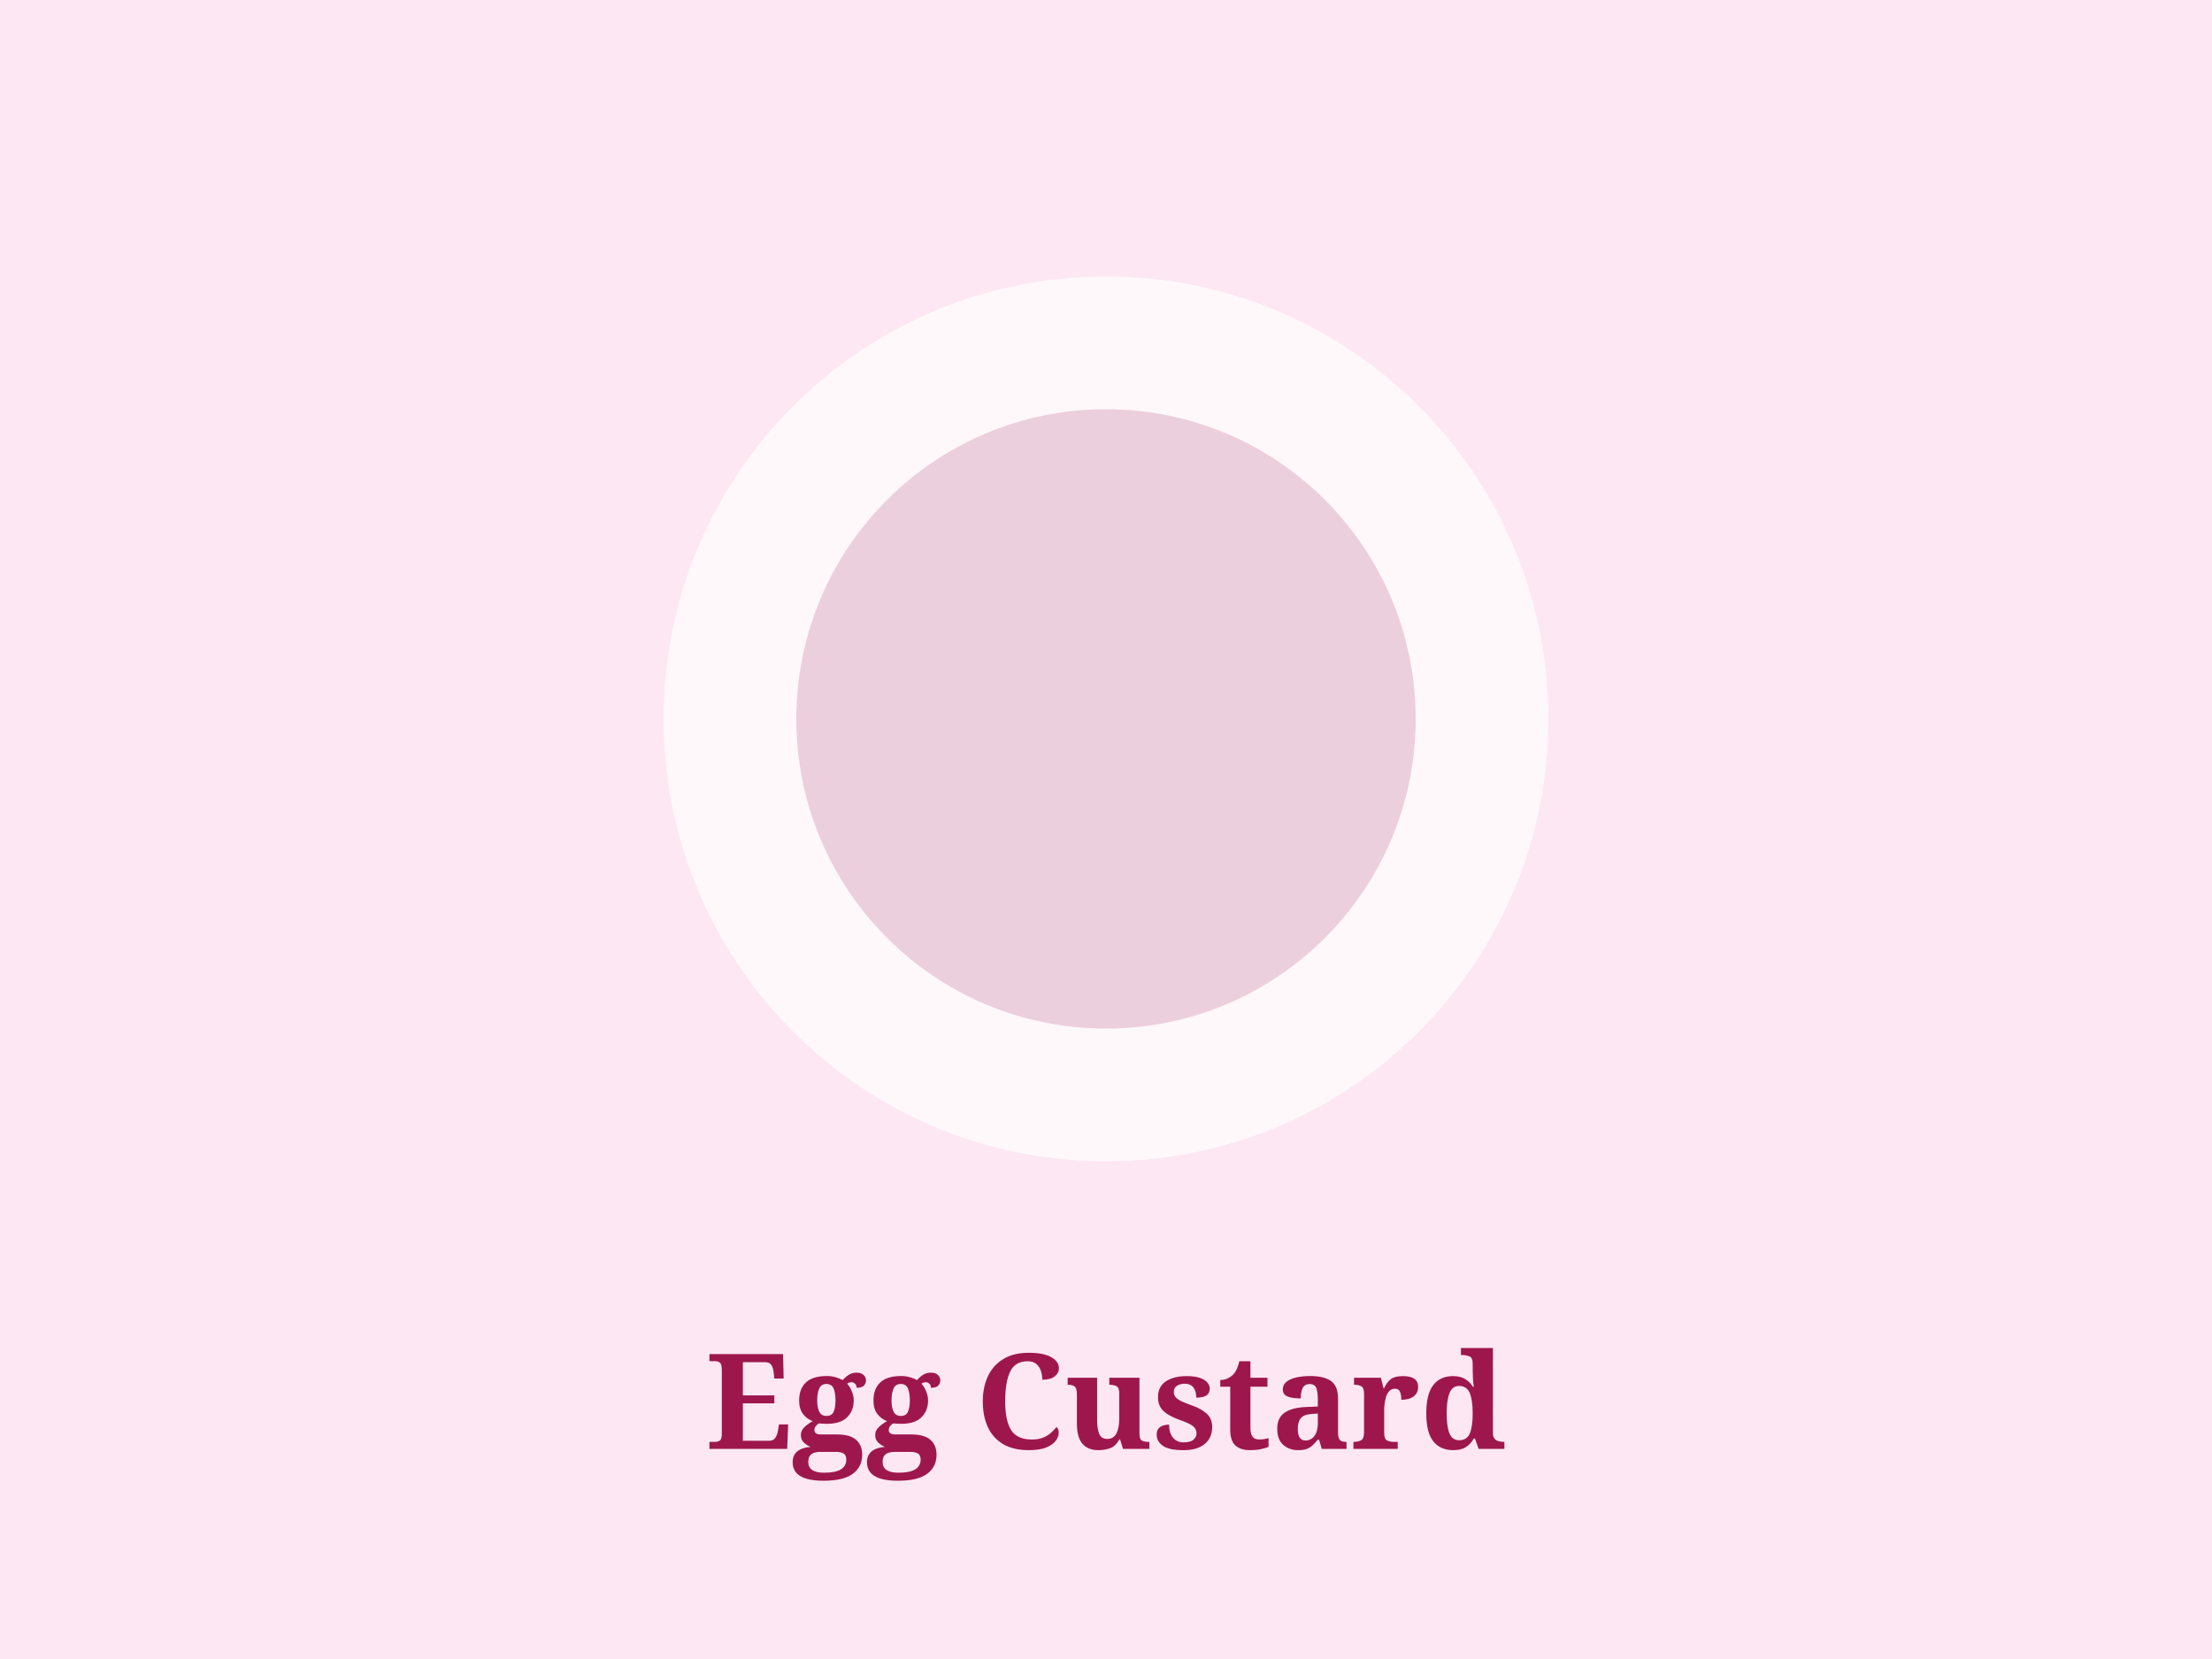
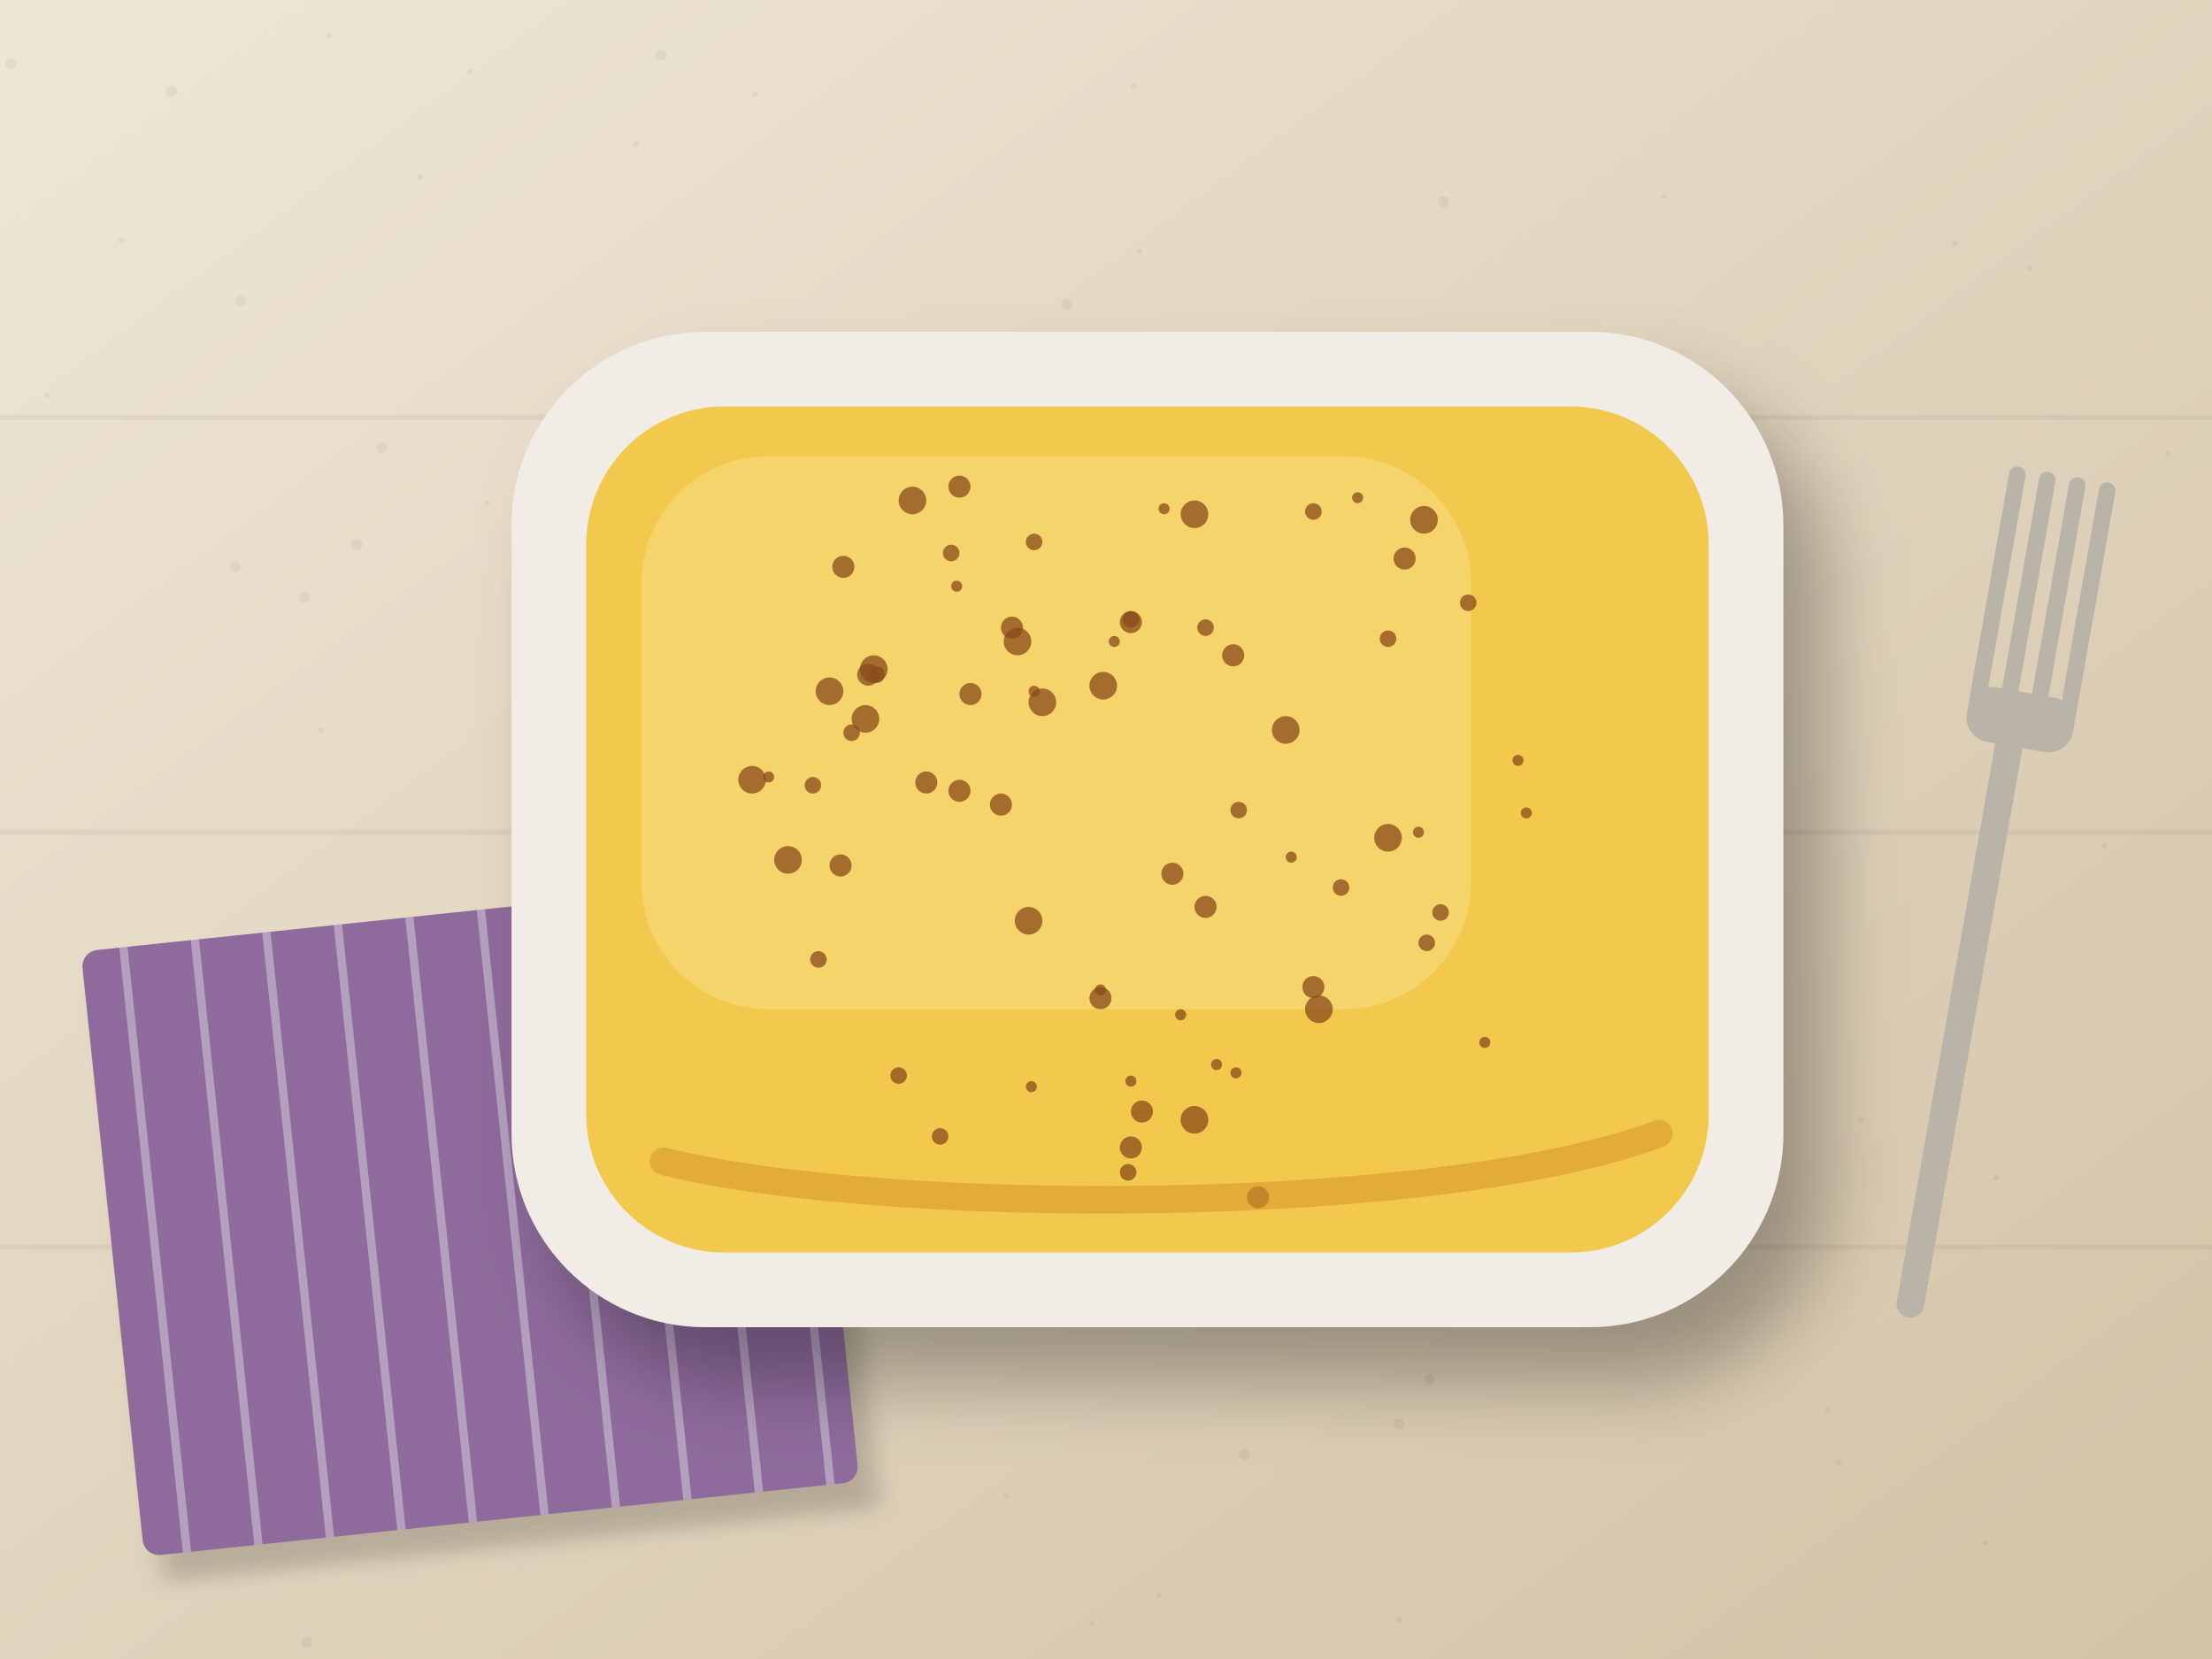
- <svg xmlns="http://www.w3.org/2000/svg" viewBox="0 0 400 300" role="img">
-   <rect width="400" height="300" fill="#fce7f3" />
-   <circle cx="200" cy="130" r="80" fill="#ffffff" opacity="0.7" />
-   <circle cx="200" cy="130" r="56" fill="#9d174d" opacity="0.18" />
-   <text x="200" y="262" text-anchor="middle" font-family="Georgia, serif" font-size="24" font-weight="bold" fill="#9d174d">Egg Custard</text>
+ <svg xmlns="http://www.w3.org/2000/svg" viewBox="0 0 800 600" role="img">
+   <defs>
+     <linearGradient id="bg" x1="0" y1="0" x2="1" y2="1">
+       <stop offset="0" stop-color="#efe6d6" />
+       <stop offset="1" stop-color="#d3c3a6" />
+     </linearGradient>
+     <radialGradient id="plate" cx="0.42" cy="0.38" r="0.75">
+       <stop offset="0" stop-color="#ffffff" />
+       <stop offset="1" stop-color="#e9e4dc" />
+     </radialGradient>
+     <filter id="soft" x="-20%" y="-20%" width="140%" height="140%">
+       <feGaussianBlur stdDeviation="14" />
+     </filter>
+     <filter id="tiny" x="-20%" y="-20%" width="140%" height="140%">
+       <feGaussianBlur stdDeviation="4" />
+     </filter>
+   </defs>
+   <rect width="800" height="600" fill="url(#bg)" />
+   <rect x="0" y="150" width="800" height="2" fill="#000" opacity="0.045" />
+   <rect x="0" y="300" width="800" height="2" fill="#000" opacity="0.045" />
+   <rect x="0" y="450" width="800" height="2" fill="#000" opacity="0.045" />
+   <circle cx="232" cy="379" r="1" fill="#000" opacity="0.05" />
+   <circle cx="129" cy="197" r="2" fill="#000" opacity="0.05" />
+   <circle cx="44" cy="87" r="1" fill="#000" opacity="0.05" />
+   <circle cx="253" cy="518" r="1" fill="#000" opacity="0.05" />
+   <circle cx="410" cy="31" r="1" fill="#000" opacity="0.05" />
+   <circle cx="499" cy="464" r="1" fill="#000" opacity="0.05" />
+   <circle cx="506" cy="586" r="1" fill="#000" opacity="0.05" />
+   <circle cx="412" cy="91" r="1" fill="#000" opacity="0.05" />
+   <circle cx="239" cy="20" r="2" fill="#000" opacity="0.05" />
+   <circle cx="273" cy="532" r="1" fill="#000" opacity="0.05" />
+   <circle cx="485" cy="388" r="2" fill="#000" opacity="0.05" />
+   <circle cx="116" cy="264" r="1" fill="#000" opacity="0.05" />
+   <circle cx="64" cy="395" r="2" fill="#000" opacity="0.05" />
+   <circle cx="386" cy="110" r="2" fill="#000" opacity="0.05" />
+   <circle cx="59" cy="346" r="1" fill="#000" opacity="0.05" />
+   <circle cx="707" cy="88" r="1" fill="#000" opacity="0.05" />
+   <circle cx="665" cy="529" r="1" fill="#000" opacity="0.05" />
+   <circle cx="595" cy="145" r="2" fill="#000" opacity="0.05" />
+   <circle cx="65" cy="552" r="1" fill="#000" opacity="0.05" />
+   <circle cx="500" cy="198" r="1" fill="#000" opacity="0.05" />
+   <circle cx="592" cy="467" r="2" fill="#000" opacity="0.05" />
+   <circle cx="598" cy="455" r="1" fill="#000" opacity="0.05" />
+   <circle cx="570" cy="365" r="1" fill="#000" opacity="0.05" />
+   <circle cx="138" cy="162" r="2" fill="#000" opacity="0.05" />
+   <circle cx="99" cy="544" r="2" fill="#000" opacity="0.05" />
+   <circle cx="321" cy="365" r="2" fill="#000" opacity="0.05" />
+   <circle cx="506" cy="515" r="2" fill="#000" opacity="0.05" />
+   <circle cx="202" cy="316" r="1" fill="#000" opacity="0.05" />
+   <circle cx="364" cy="541" r="1" fill="#000" opacity="0.05" />
+   <circle cx="522" cy="73" r="2" fill="#000" opacity="0.05" />
+   <circle cx="718" cy="558" r="1" fill="#000" opacity="0.05" />
+   <circle cx="352" cy="249" r="1" fill="#000" opacity="0.05" />
+   <circle cx="302" cy="351" r="1" fill="#000" opacity="0.05" />
+   <circle cx="273" cy="34" r="1" fill="#000" opacity="0.05" />
+   <circle cx="260" cy="385" r="1" fill="#000" opacity="0.05" />
+   <circle cx="722" cy="426" r="1" fill="#000" opacity="0.05" />
+   <circle cx="673" cy="405" r="1" fill="#000" opacity="0.05" />
+   <circle cx="170" cy="26" r="1" fill="#000" opacity="0.05" />
+   <circle cx="784" cy="164" r="1" fill="#000" opacity="0.05" />
+   <circle cx="119" cy="13" r="1" fill="#000" opacity="0.05" />
+   <circle cx="350" cy="174" r="2" fill="#000" opacity="0.05" />
+   <circle cx="446" cy="237" r="1" fill="#000" opacity="0.05" />
+   <circle cx="419" cy="577" r="1" fill="#000" opacity="0.05" />
+   <circle cx="416" cy="427" r="1" fill="#000" opacity="0.05" />
+   <circle cx="602" cy="71" r="1" fill="#000" opacity="0.05" />
+   <circle cx="734" cy="97" r="1" fill="#000" opacity="0.05" />
+   <circle cx="87" cy="109" r="2" fill="#000" opacity="0.05" />
+   <circle cx="539" cy="368" r="1" fill="#000" opacity="0.05" />
+   <circle cx="517" cy="499" r="2" fill="#000" opacity="0.05" />
+   <circle cx="152" cy="64" r="1" fill="#000" opacity="0.05" />
+   <circle cx="17" cy="143" r="1" fill="#000" opacity="0.05" />
+   <circle cx="395" cy="587" r="1" fill="#000" opacity="0.05" />
+   <circle cx="761" cy="306" r="1" fill="#000" opacity="0.05" />
+   <circle cx="333" cy="374" r="1" fill="#000" opacity="0.05" />
+   <circle cx="661" cy="510" r="1" fill="#000" opacity="0.05" />
+   <circle cx="62" cy="33" r="2" fill="#000" opacity="0.05" />
+   <circle cx="176" cy="182" r="1" fill="#000" opacity="0.05" />
+   <circle cx="441" cy="452" r="1" fill="#000" opacity="0.05" />
+   <circle cx="85" cy="205" r="2" fill="#000" opacity="0.05" />
+   <circle cx="229" cy="509" r="1" fill="#000" opacity="0.05" />
+   <circle cx="158" cy="390" r="1" fill="#000" opacity="0.05" />
+   <circle cx="111" cy="594" r="2" fill="#000" opacity="0.05" />
+   <circle cx="463" cy="129" r="2" fill="#000" opacity="0.05" />
+   <circle cx="450" cy="526" r="2" fill="#000" opacity="0.05" />
+   <circle cx="92" cy="482" r="2" fill="#000" opacity="0.05" />
+   <circle cx="403" cy="369" r="1" fill="#000" opacity="0.05" />
+   <circle cx="230" cy="52" r="1" fill="#000" opacity="0.05" />
+   <circle cx="50" cy="456" r="1" fill="#000" opacity="0.05" />
+   <circle cx="110" cy="216" r="2" fill="#000" opacity="0.05" />
+   <circle cx="4" cy="23" r="2" fill="#000" opacity="0.05" />
+   <g transform="rotate(-6 170.0 440.0)">
+     <rect x="46" y="340" width="260" height="220" fill="#000" opacity="0.18" filter="url(#tiny)" />
+     <rect x="40" y="330" width="260" height="220" rx="6" fill="#8e6b9c" />
+     <rect x="54" y="330" width="3" height="220" fill="#fff" opacity="0.35" />
+     <rect x="80" y="330" width="3" height="220" fill="#fff" opacity="0.35" />
+     <rect x="106" y="330" width="3" height="220" fill="#fff" opacity="0.35" />
+     <rect x="132" y="330" width="3" height="220" fill="#fff" opacity="0.35" />
+     <rect x="158" y="330" width="3" height="220" fill="#fff" opacity="0.35" />
+     <rect x="184" y="330" width="3" height="220" fill="#fff" opacity="0.35" />
+     <rect x="210" y="330" width="3" height="220" fill="#fff" opacity="0.35" />
+     <rect x="236" y="330" width="3" height="220" fill="#fff" opacity="0.35" />
+     <rect x="262" y="330" width="3" height="220" fill="#fff" opacity="0.35" />
+     <rect x="288" y="330" width="3" height="220" fill="#fff" opacity="0.35" />
+   </g>
+   <rect x="200" y="140" width="460" height="360" rx="70" fill="#000" opacity="0.3" filter="url(#soft)" />
+   <rect x="185" y="120" width="460" height="360" rx="70" fill="#f1ede6" />
+   <rect x="212" y="147" width="406" height="306" rx="50" fill="#f2c94c" />
+   <rect x="232" y="165" width="300" height="200" rx="46" fill="#f7da77" opacity="0.7" />
+   <circle cx="408" cy="424" r="3" fill="#8a4b1a" opacity="0.75" />
+   <circle cx="344" cy="200" r="3" fill="#8a4b1a" opacity="0.75" />
+   <circle cx="374" cy="250" r="2" fill="#8a4b1a" opacity="0.75" />
+   <circle cx="347" cy="286" r="4" fill="#8a4b1a" opacity="0.75" />
+   <circle cx="467" cy="310" r="2" fill="#8a4b1a" opacity="0.75" />
+   <circle cx="552" cy="294" r="2" fill="#8a4b1a" opacity="0.75" />
+   <circle cx="508" cy="202" r="4" fill="#8a4b1a" opacity="0.75" />
+   <circle cx="475" cy="185" r="3" fill="#8a4b1a" opacity="0.75" />
+   <circle cx="436" cy="227" r="3" fill="#8a4b1a" opacity="0.75" />
+   <circle cx="285" cy="311" r="5" fill="#8a4b1a" opacity="0.75" />
+   <circle cx="347" cy="176" r="4" fill="#8a4b1a" opacity="0.75" />
+   <circle cx="366" cy="227" r="4" fill="#8a4b1a" opacity="0.75" />
+   <circle cx="374" cy="196" r="3" fill="#8a4b1a" opacity="0.75" />
+   <circle cx="296" cy="347" r="3" fill="#8a4b1a" opacity="0.75" />
+   <circle cx="398" cy="361" r="4" fill="#8a4b1a" opacity="0.75" />
+   <circle cx="413" cy="402" r="4" fill="#8a4b1a" opacity="0.75" />
+   <circle cx="372" cy="333" r="5" fill="#8a4b1a" opacity="0.75" />
+   <circle cx="308" cy="265" r="3" fill="#8a4b1a" opacity="0.75" />
+   <circle cx="399" cy="248" r="5" fill="#8a4b1a" opacity="0.75" />
+   <circle cx="330" cy="181" r="5" fill="#8a4b1a" opacity="0.75" />
+   <circle cx="513" cy="301" r="2" fill="#8a4b1a" opacity="0.75" />
+   <circle cx="432" cy="405" r="5" fill="#8a4b1a" opacity="0.75" />
+   <circle cx="377" cy="254" r="5" fill="#8a4b1a" opacity="0.75" />
+   <circle cx="409" cy="225" r="4" fill="#8a4b1a" opacity="0.75" />
+   <circle cx="455" cy="433" r="4" fill="#8a4b1a" opacity="0.75" />
+   <circle cx="294" cy="284" r="3" fill="#8a4b1a" opacity="0.75" />
+   <circle cx="403" cy="232" r="2" fill="#8a4b1a" opacity="0.75" />
+   <circle cx="314" cy="244" r="4" fill="#8a4b1a" opacity="0.75" />
+   <circle cx="317" cy="244" r="3" fill="#8a4b1a" opacity="0.75" />
+   <circle cx="398" cy="358" r="2" fill="#8a4b1a" opacity="0.75" />
+   <circle cx="465" cy="264" r="5" fill="#8a4b1a" opacity="0.75" />
+   <circle cx="346" cy="212" r="2" fill="#8a4b1a" opacity="0.75" />
+   <circle cx="549" cy="275" r="2" fill="#8a4b1a" opacity="0.75" />
+   <circle cx="362" cy="291" r="4" fill="#8a4b1a" opacity="0.75" />
+   <circle cx="475" cy="357" r="4" fill="#8a4b1a" opacity="0.75" />
+   <circle cx="300" cy="250" r="5" fill="#8a4b1a" opacity="0.75" />
+   <circle cx="278" cy="281" r="2" fill="#8a4b1a" opacity="0.75" />
+   <circle cx="502" cy="303" r="5" fill="#8a4b1a" opacity="0.75" />
+   <circle cx="313" cy="260" r="5" fill="#8a4b1a" opacity="0.75" />
+   <circle cx="427" cy="367" r="2" fill="#8a4b1a" opacity="0.75" />
+   <circle cx="325" cy="389" r="3" fill="#8a4b1a" opacity="0.75" />
+   <circle cx="409" cy="224" r="3" fill="#8a4b1a" opacity="0.75" />
+   <circle cx="409" cy="415" r="4" fill="#8a4b1a" opacity="0.75" />
+   <circle cx="432" cy="186" r="5" fill="#8a4b1a" opacity="0.75" />
+   <circle cx="440" cy="385" r="2" fill="#8a4b1a" opacity="0.75" />
+   <circle cx="373" cy="393" r="2" fill="#8a4b1a" opacity="0.75" />
+   <circle cx="421" cy="184" r="2" fill="#8a4b1a" opacity="0.75" />
+   <circle cx="368" cy="232" r="5" fill="#8a4b1a" opacity="0.75" />
+   <circle cx="304" cy="313" r="4" fill="#8a4b1a" opacity="0.75" />
+   <circle cx="516" cy="341" r="3" fill="#8a4b1a" opacity="0.75" />
+   <circle cx="436" cy="328" r="4" fill="#8a4b1a" opacity="0.75" />
+   <circle cx="446" cy="237" r="4" fill="#8a4b1a" opacity="0.75" />
+   <circle cx="351" cy="251" r="4" fill="#8a4b1a" opacity="0.75" />
+   <circle cx="477" cy="365" r="5" fill="#8a4b1a" opacity="0.75" />
+   <circle cx="316" cy="242" r="5" fill="#8a4b1a" opacity="0.75" />
+   <circle cx="521" cy="330" r="3" fill="#8a4b1a" opacity="0.75" />
+   <circle cx="448" cy="293" r="3" fill="#8a4b1a" opacity="0.75" />
+   <circle cx="502" cy="231" r="3" fill="#8a4b1a" opacity="0.75" />
+   <circle cx="531" cy="218" r="3" fill="#8a4b1a" opacity="0.75" />
+   <circle cx="537" cy="377" r="2" fill="#8a4b1a" opacity="0.75" />
+   <circle cx="340" cy="411" r="3" fill="#8a4b1a" opacity="0.75" />
+   <circle cx="485" cy="321" r="3" fill="#8a4b1a" opacity="0.75" />
+   <circle cx="272" cy="282" r="5" fill="#8a4b1a" opacity="0.75" />
+   <circle cx="447" cy="388" r="2" fill="#8a4b1a" opacity="0.75" />
+   <circle cx="491" cy="180" r="2" fill="#8a4b1a" opacity="0.75" />
+   <circle cx="305" cy="205" r="4" fill="#8a4b1a" opacity="0.75" />
+   <circle cx="335" cy="283" r="4" fill="#8a4b1a" opacity="0.75" />
+   <circle cx="409" cy="391" r="2" fill="#8a4b1a" opacity="0.75" />
+   <circle cx="424" cy="316" r="4" fill="#8a4b1a" opacity="0.75" />
+   <circle cx="515" cy="188" r="5" fill="#8a4b1a" opacity="0.75" />
+   <path d="M240 420 C320 440 520 440 600 410" stroke="#d99a2b" stroke-width="10" fill="none" opacity="0.6" stroke-linecap="round" />
+   <g transform="rotate(10 730 250)" fill="#b9b3a8">
+     <rect x="725" y="250" width="10" height="230" rx="5" />
+     <rect x="713" y="170" width="6" height="90" rx="3" />
+     <rect x="724" y="170" width="6" height="90" rx="3" />
+     <rect x="735" y="170" width="6" height="90" rx="3" />
+     <rect x="746" y="170" width="6" height="90" rx="3" />
+     <rect x="713" y="250" width="39" height="20" rx="9" />
+   </g>
</svg>
